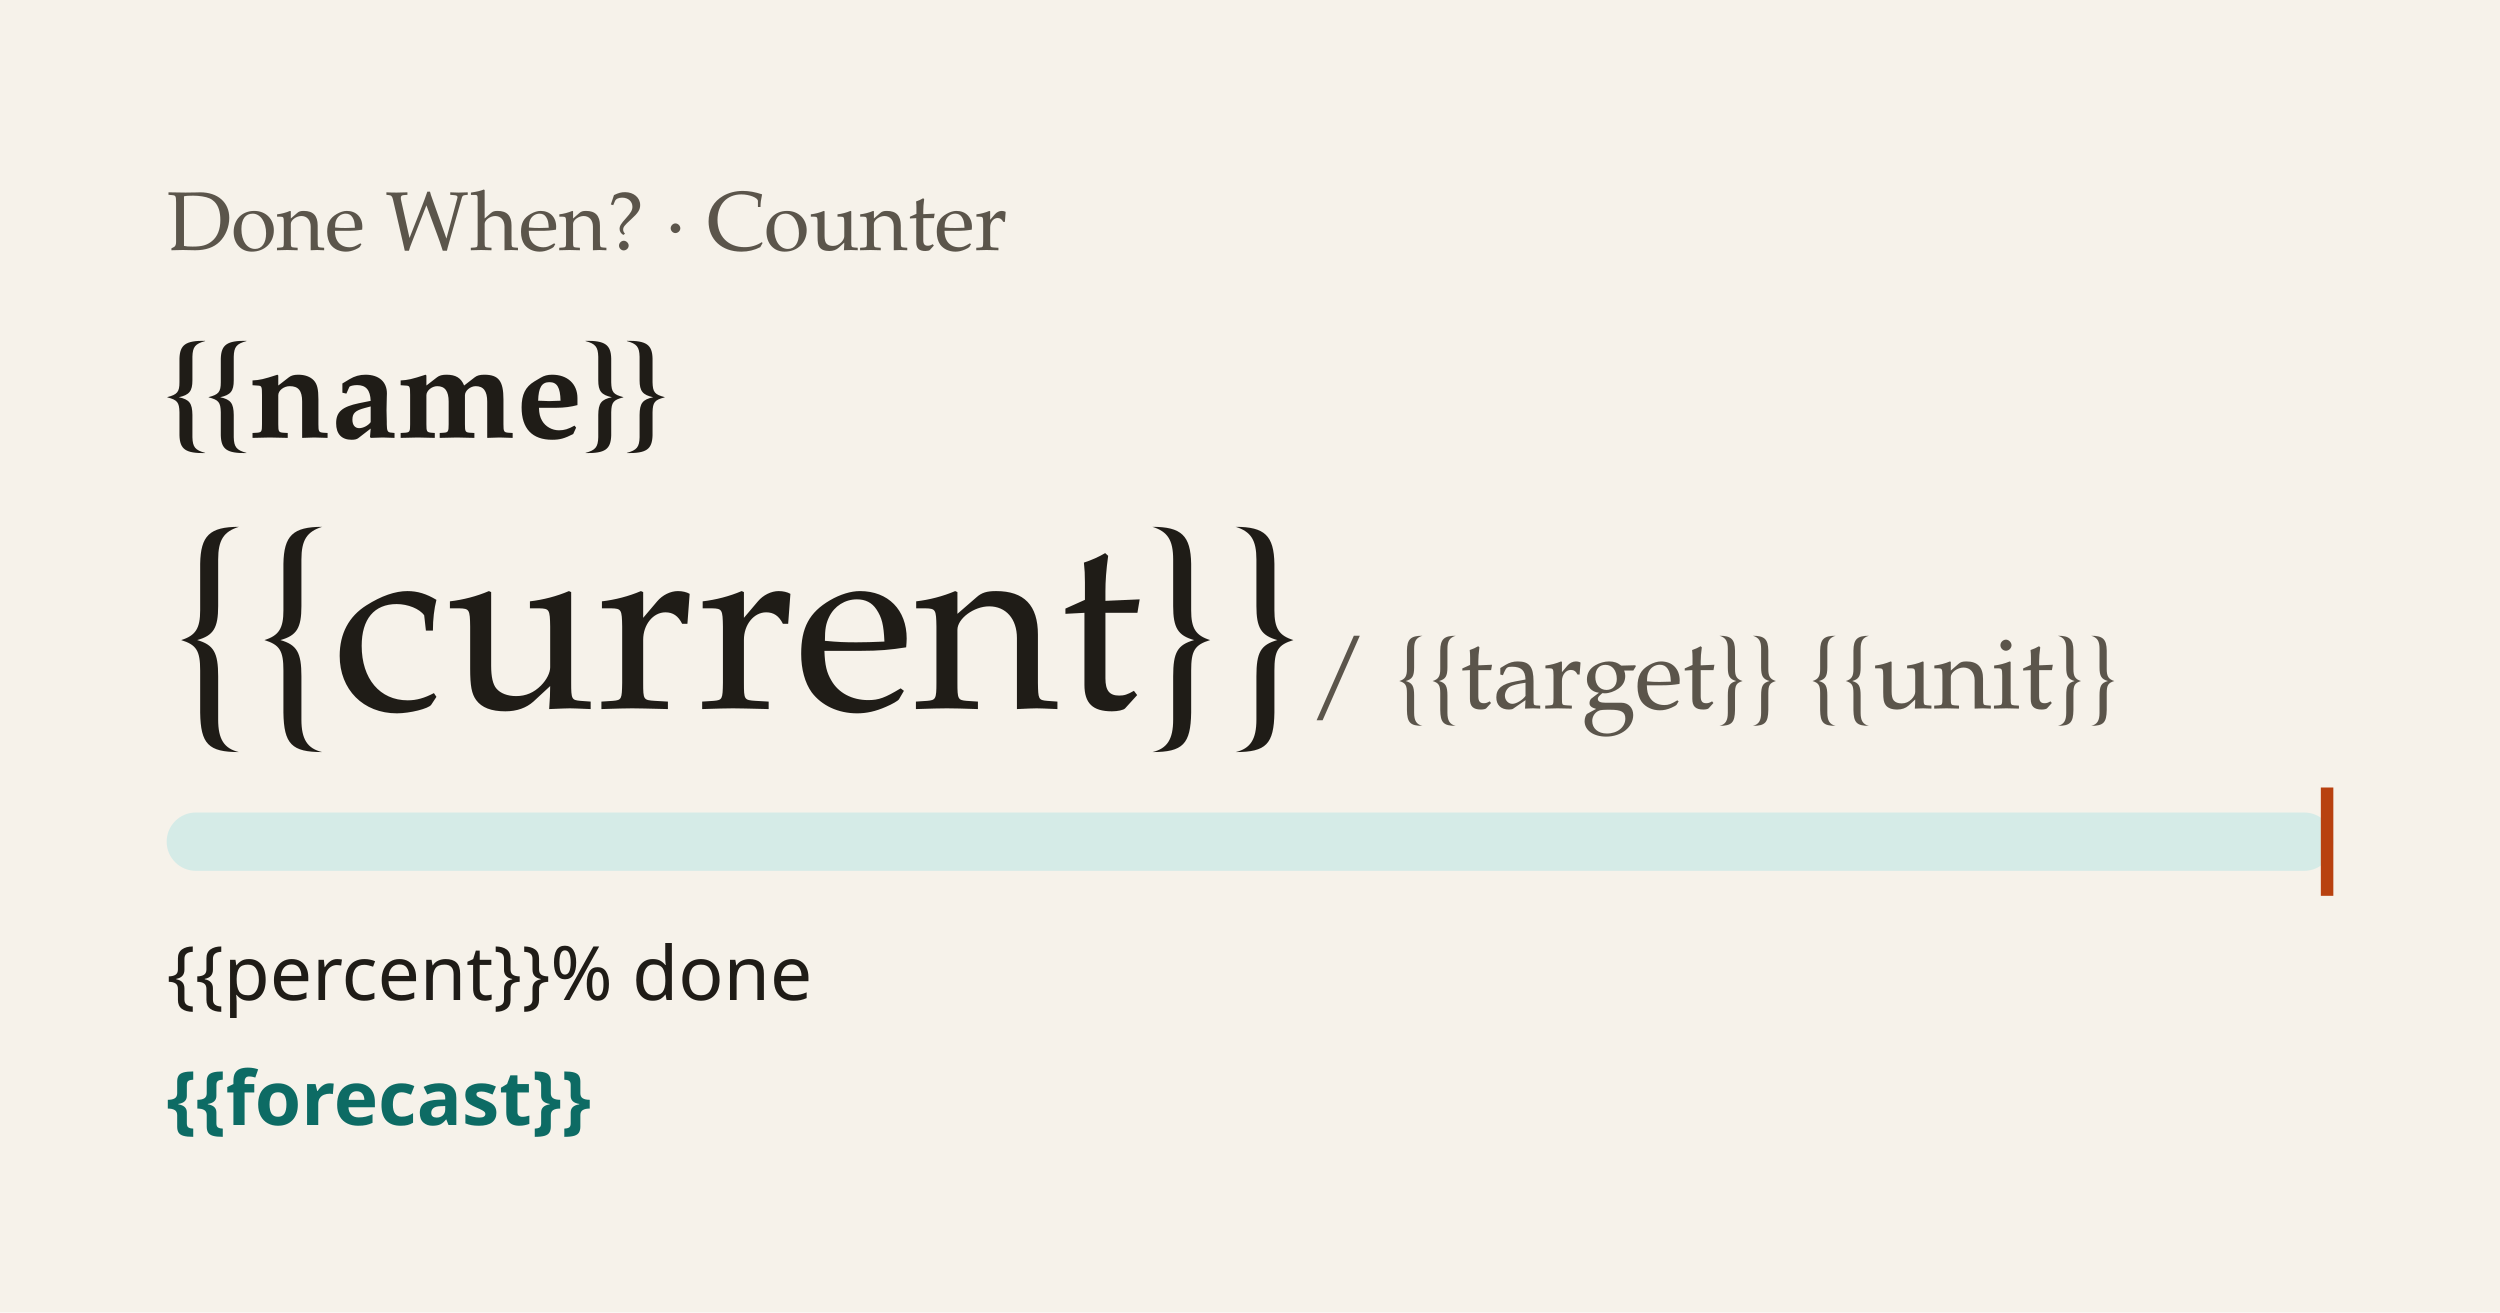
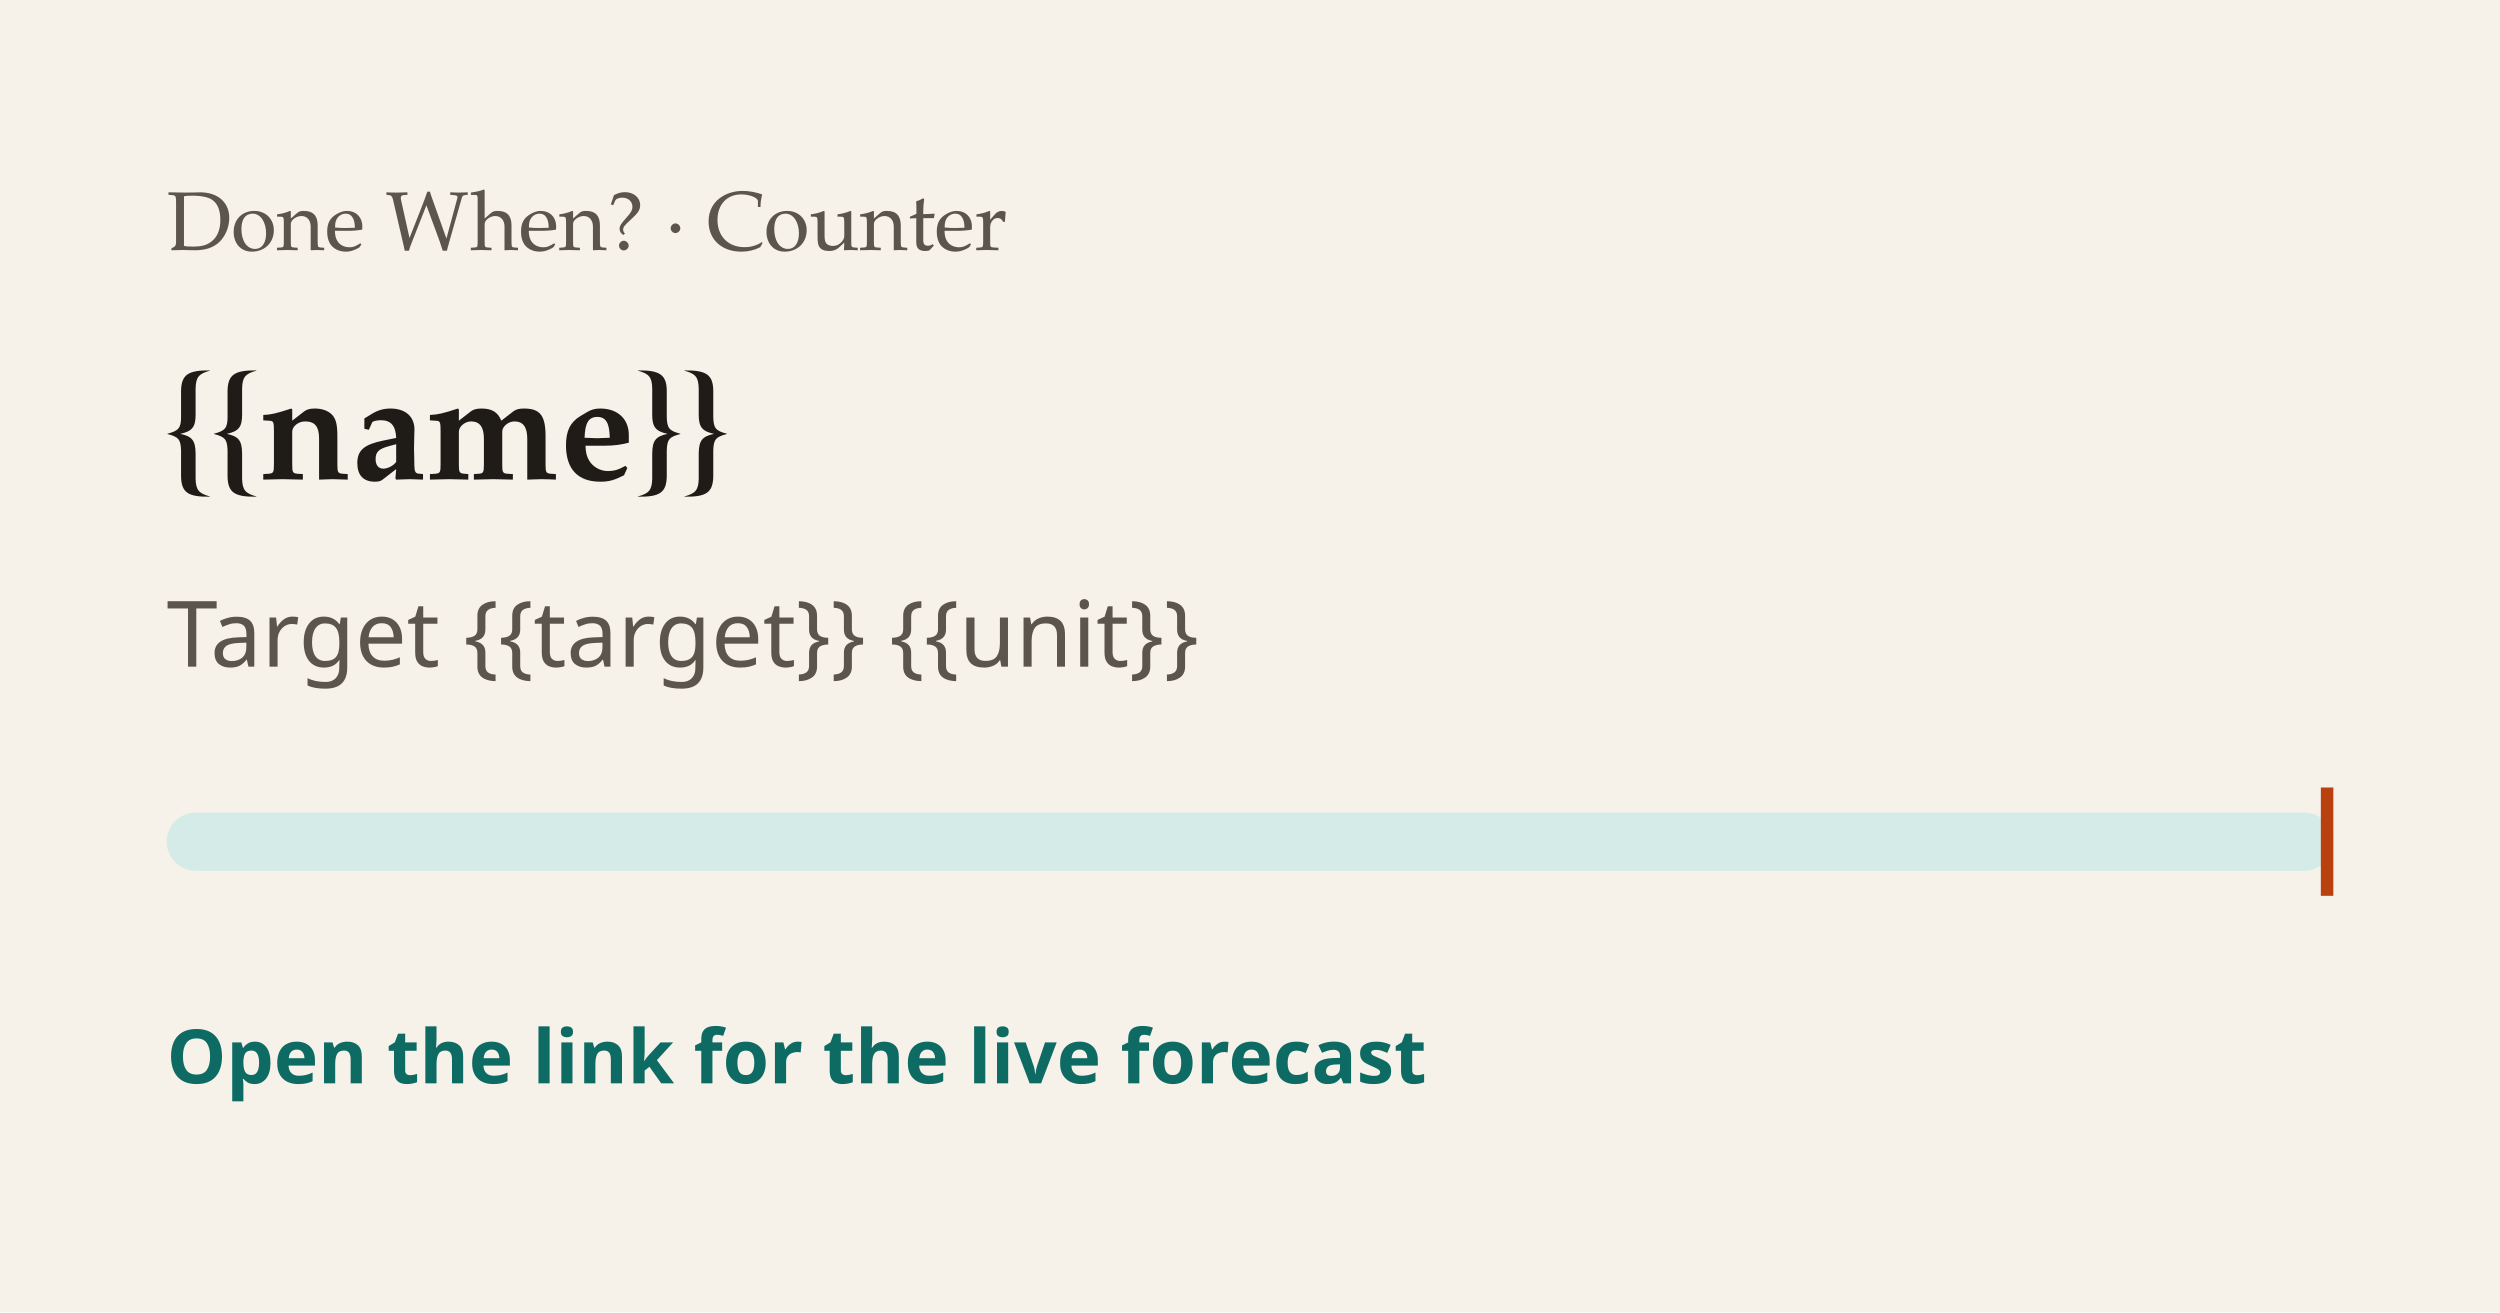
- <svg xmlns="http://www.w3.org/2000/svg" width="1200" height="630" viewBox="0 0 1200 630" role="img" aria-label="{{name}}: {{current}} of {{target}} {{unit}}">
+ <svg xmlns="http://www.w3.org/2000/svg" width="1200" height="630" viewBox="0 0 1200 630" role="img" aria-label="{{name}}: counting to {{target}} {{unit}}">
  <rect width="1200" height="630" fill="#f6f2ea" />
  <text x="80" y="120" font-family="Iowan Old Style, Palatino, Georgia, serif" font-size="40" fill="#5b554b">Done When? · Counter</text>
-   <text x="80" y="210" font-family="Iowan Old Style, Palatino, Georgia, serif" font-size="64" font-weight="700" fill="#1f1c17">{{name}}</text>
-   <text x="80" y="340" font-family="Iowan Old Style, Palatino, Georgia, serif" font-size="120" fill="#1f1c17">{{current}}<tspan font-size="48" fill="#5b554b"> / {{target}} {{unit}}</tspan>
-   </text>
-   <rect x="80" y="390" width="1040" height="28" rx="14" fill="#d5ebe7" />
-   <rect x="80" y="390" width="{{progressWidth}}" height="28" rx="14" fill="#0d6b64" />
+   <text x="80" y="230" font-family="Iowan Old Style, Palatino, Georgia, serif" font-size="72" font-weight="700" fill="#1f1c17">{{name}}</text>
+   <text x="80" y="320" font-family="system-ui, sans-serif" font-size="44" fill="#5b554b">Target {{target}} {{unit}}</text>
+   <svg x="80" y="390" width="1040" height="28">
+     <rect width="100%" height="28" rx="14" fill="#d5ebe7" />
+     <rect width="{{percent}}%" height="28" rx="14" fill="#0d6b64" />
+   </svg>
  <rect x="1114" y="378" width="6" height="52" fill="#b8410f" />
-   <text x="80" y="480" font-family="system-ui, sans-serif" font-size="36" fill="#1f1c17">{{percent}}% done</text>
-   <text x="80" y="540" font-family="system-ui, sans-serif" font-size="36" font-weight="600" fill="#0d6b64">{{forecast}}</text>
+   <text x="80" y="520" font-family="system-ui, sans-serif" font-size="36" font-weight="600" fill="#0d6b64">Open the link for the live forecast</text>
</svg>
